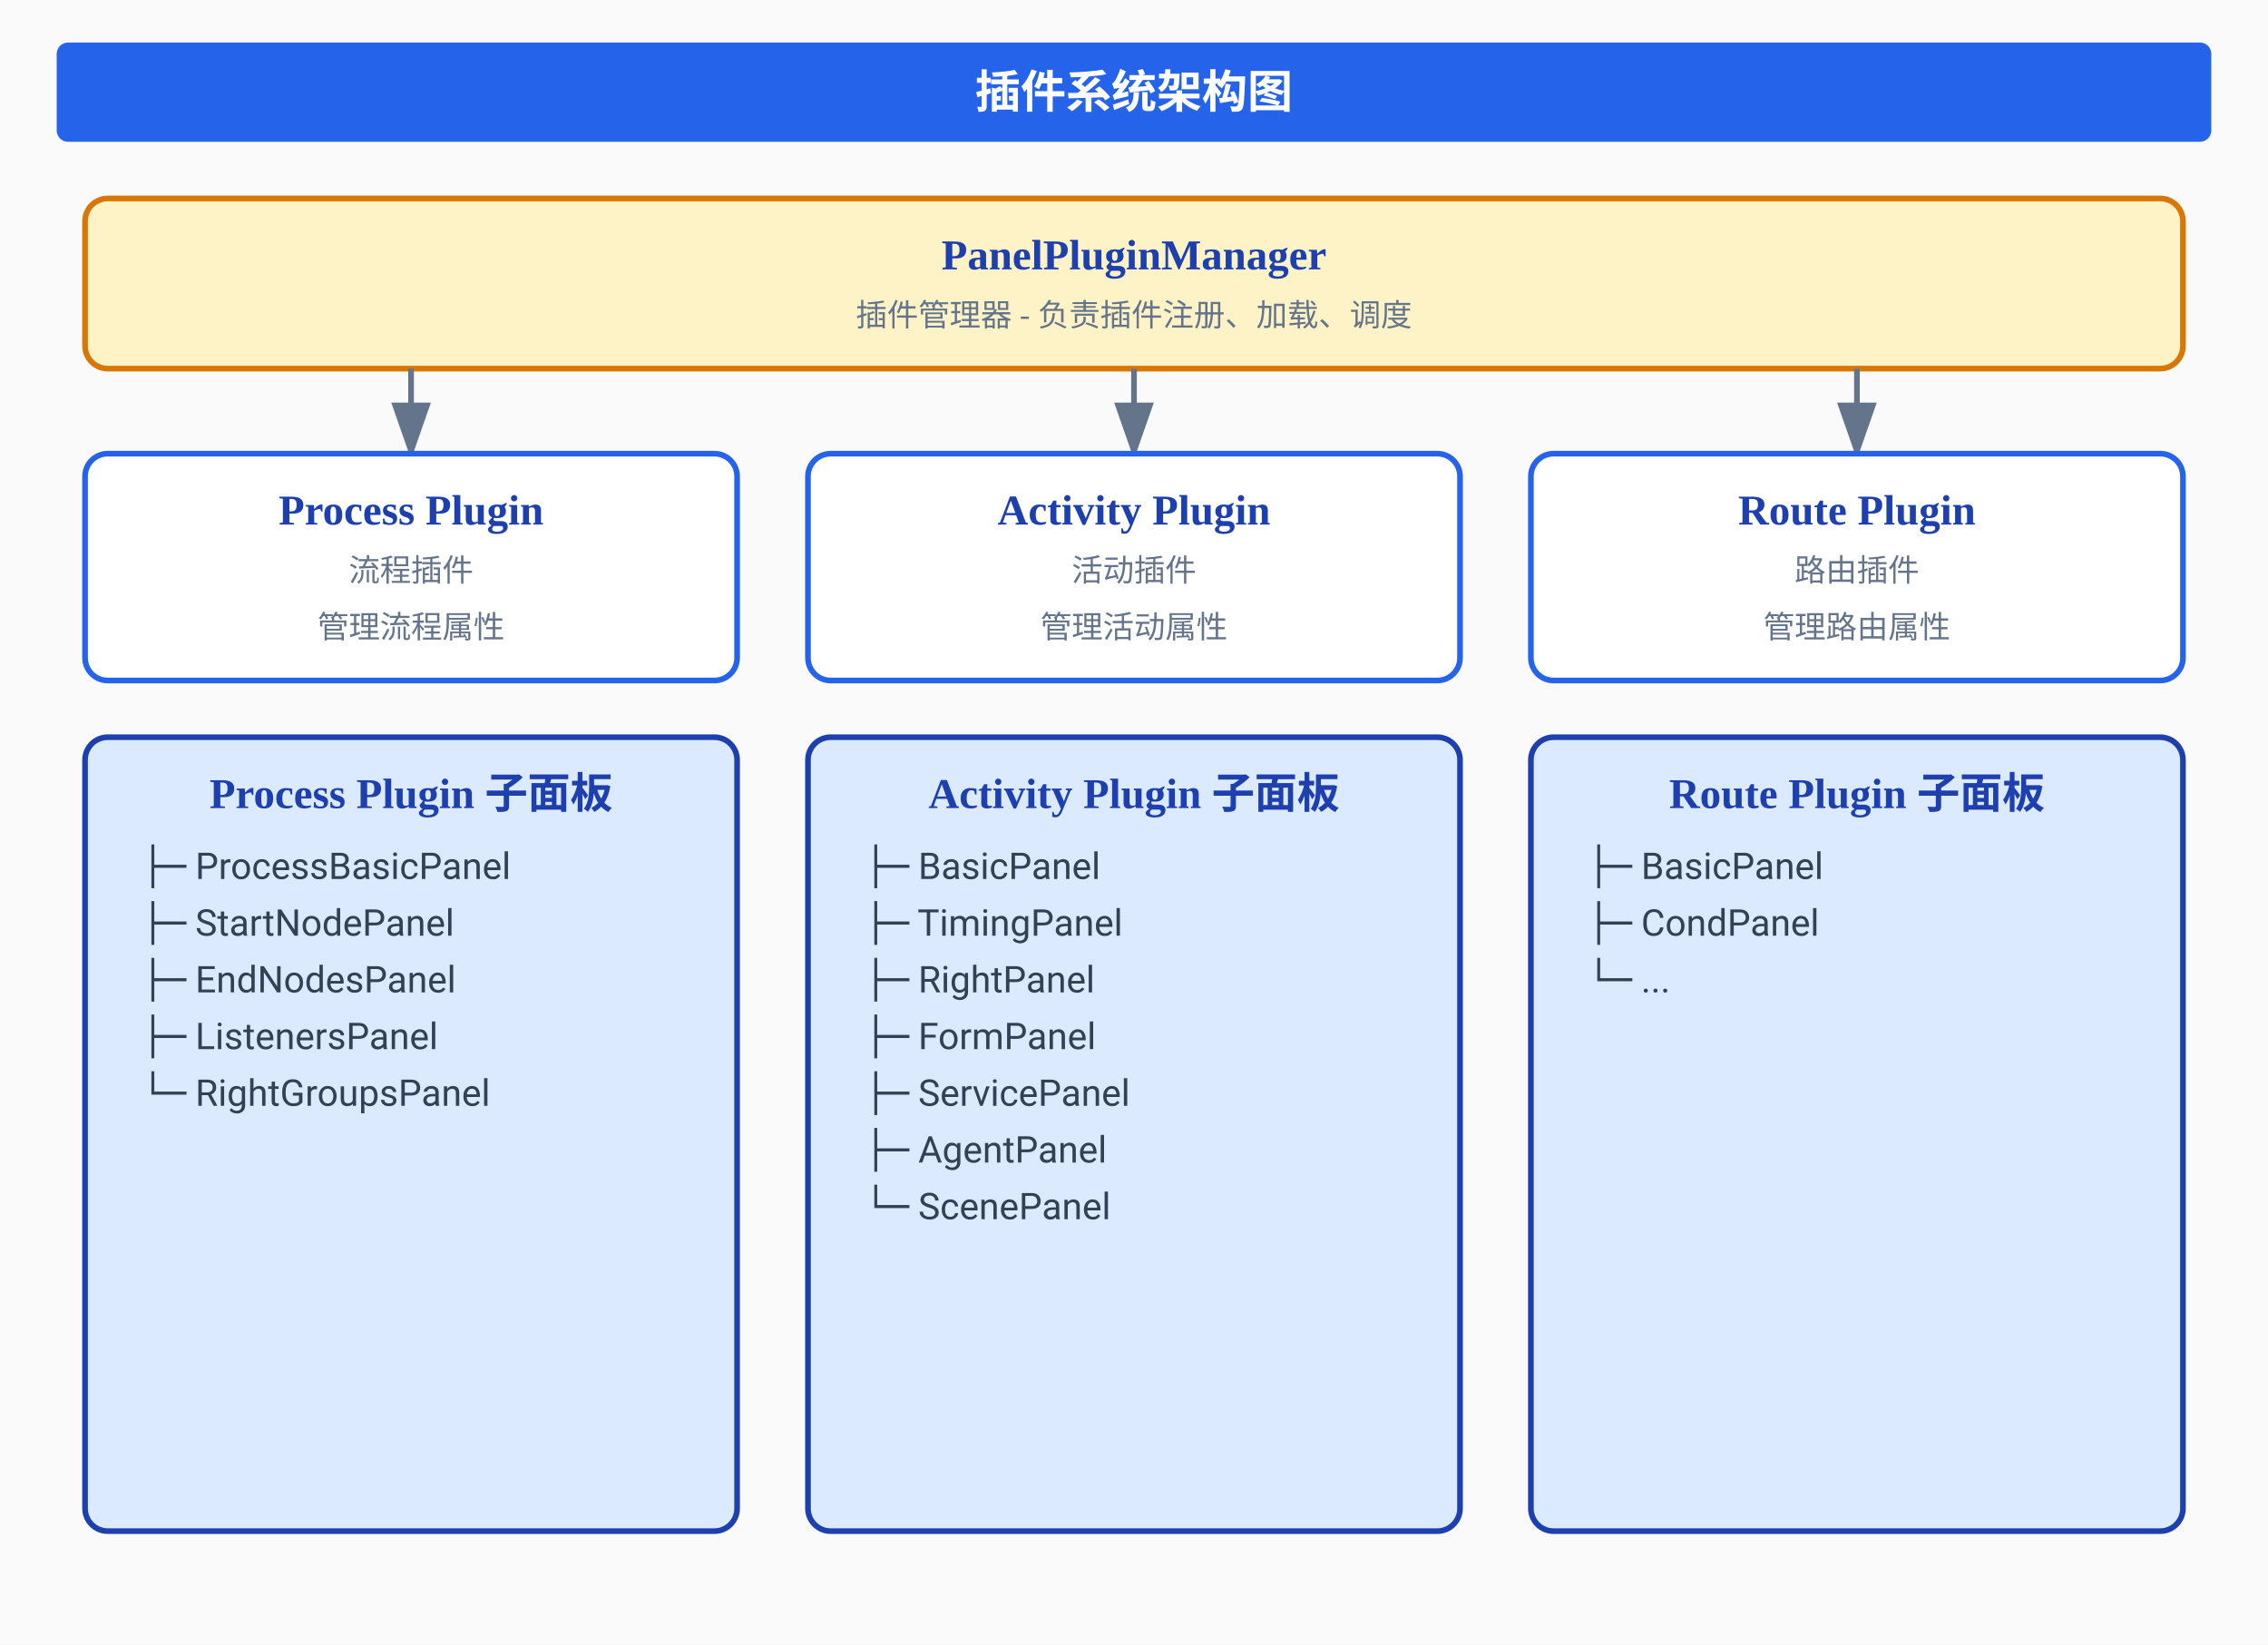
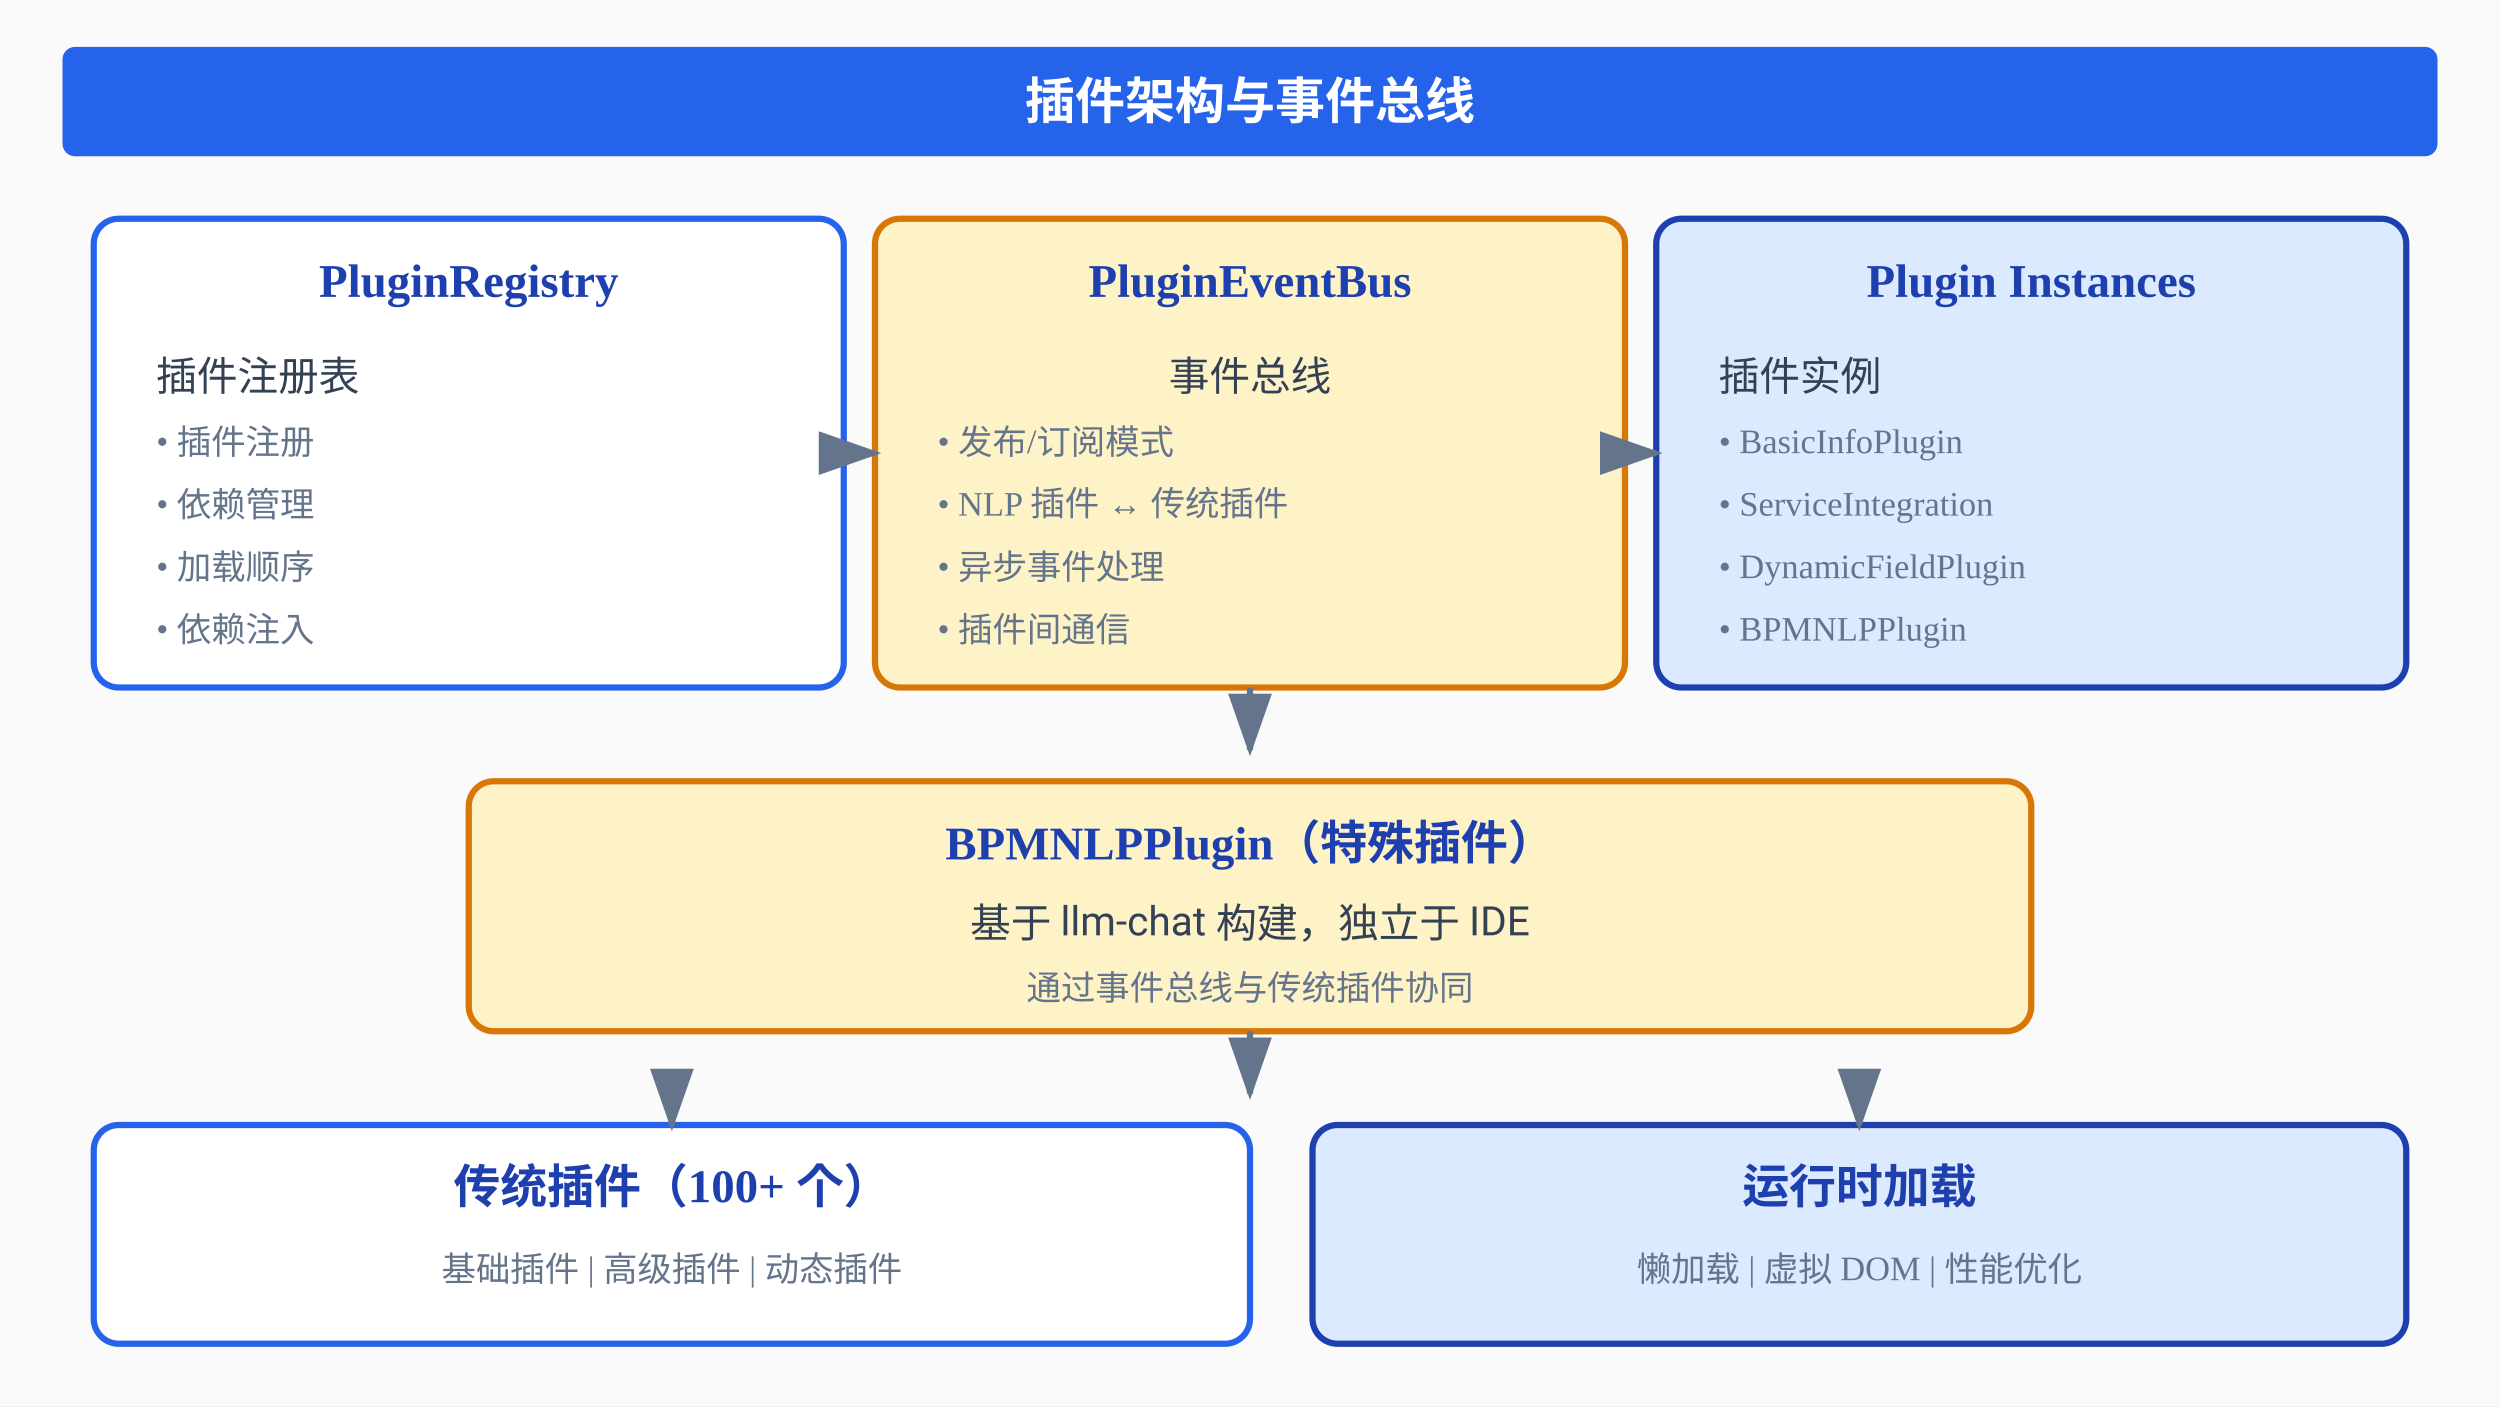
- <svg xmlns="http://www.w3.org/2000/svg" viewBox="0 0 800 580" width="800px" height="580px">
+ <svg xmlns="http://www.w3.org/2000/svg" viewBox="0 0 800 450" width="800px" height="450px">
  <defs>
    <style>
        .bg { fill: #fafafa; }
        .box { fill: #ffffff; stroke: #2563eb; stroke-width: 2; rx: 8; }
        .box-alt { fill: #dbeafe; stroke: #1e40af; stroke-width: 2; rx: 8; }
        .box-highlight { fill: #fef3c7; stroke: #d97706; stroke-width: 2; rx: 8; }
        .title-box { fill: #2563eb; stroke: none; rx: 4; }
        .arrow { fill: none; stroke: #64748b; stroke-width: 2; marker-end: url(#arrowhead); }
        .text { font-family: -apple-system, BlinkMacSystemFont, "Segoe UI", Roboto, sans-serif; font-size: 13px; fill: #334155; }
        .text-title { font-size: 15px; font-weight: bold; fill: #1e40af; }
        .text-header { font-size: 16px; font-weight: bold; fill: #ffffff; }
        .text-small { font-size: 11px; fill: #64748b; }
    </style>
    <marker id="arrowhead" markerWidth="10" markerHeight="7" refX="9" refY="3.5" orient="auto">
      <polygon points="0 0, 10 3.5, 0 7" fill="#64748b" />
    </marker>
  </defs>
-   <rect class="bg" width="100%" height="100%" />
+   <rect class="bg" width="800" height="450" />
  <rect class="title-box" x="20" y="15" width="760" height="35" rx="4" />
-   <text class="text-header" x="400" y="38" text-anchor="middle">插件系统架构图</text>
-   <rect class="box-highlight" x="30" y="70" width="740" height="60" />
-   <text class="text-title" x="400" y="95" text-anchor="middle">PanelPluginManager</text>
-   <text class="text-small" x="400" y="115" text-anchor="middle">插件管理器 - 负责插件注册、加载、调度</text>
-   <line class="arrow" x1="145" y1="130" x2="145" y2="160" />
-   <line class="arrow" x1="400" y1="130" x2="400" y2="160" />
-   <line class="arrow" x1="655" y1="130" x2="655" y2="160" />
-   <rect class="box" x="30" y="160" width="230" height="80" />
-   <text class="text-title" x="145" y="185" text-anchor="middle">Process Plugin</text>
-   <text class="text-small" x="145" y="205" text-anchor="middle">流程插件</text>
-   <text class="text-small" x="145" y="225" text-anchor="middle">管理流程属性</text>
-   <rect class="box" x="285" y="160" width="230" height="80" />
-   <text class="text-title" x="400" y="185" text-anchor="middle">Activity Plugin</text>
-   <text class="text-small" x="400" y="205" text-anchor="middle">活动插件</text>
-   <text class="text-small" x="400" y="225" text-anchor="middle">管理活动属性</text>
-   <rect class="box" x="540" y="160" width="230" height="80" />
-   <text class="text-title" x="655" y="185" text-anchor="middle">Route Plugin</text>
-   <text class="text-small" x="655" y="205" text-anchor="middle">路由插件</text>
-   <text class="text-small" x="655" y="225" text-anchor="middle">管理路由属性</text>
-   <rect class="box-alt" x="30" y="260" width="230" height="280" />
-   <text class="text-title" x="145" y="285" text-anchor="middle">Process Plugin 子面板</text>
-   <text class="text" x="50" y="310">├─ ProcessBasicPanel</text>
-   <text class="text" x="50" y="330">├─ StartNodePanel</text>
-   <text class="text" x="50" y="350">├─ EndNodesPanel</text>
-   <text class="text" x="50" y="370">├─ ListenersPanel</text>
-   <text class="text" x="50" y="390">└─ RightGroupsPanel</text>
-   <rect class="box-alt" x="285" y="260" width="230" height="280" />
-   <text class="text-title" x="400" y="285" text-anchor="middle">Activity Plugin 子面板</text>
-   <text class="text" x="305" y="310">├─ BasicPanel</text>
-   <text class="text" x="305" y="330">├─ TimingPanel</text>
-   <text class="text" x="305" y="350">├─ RightPanel</text>
-   <text class="text" x="305" y="370">├─ FormPanel</text>
-   <text class="text" x="305" y="390">├─ ServicePanel</text>
-   <text class="text" x="305" y="410">├─ AgentPanel</text>
-   <text class="text" x="305" y="430">└─ ScenePanel</text>
-   <rect class="box-alt" x="540" y="260" width="230" height="280" />
-   <text class="text-title" x="655" y="285" text-anchor="middle">Route Plugin 子面板</text>
-   <text class="text" x="560" y="310">├─ BasicPanel</text>
-   <text class="text" x="560" y="330">├─ CondPanel</text>
-   <text class="text" x="560" y="350">└─ ...</text>
+   <text class="text-header" x="400" y="38" text-anchor="middle">插件架构与事件总线</text>
+   <rect class="box" x="30" y="70" width="240" height="150" />
+   <text class="text-title" x="150" y="95" text-anchor="middle">PluginRegistry</text>
+   <text class="text" x="50" y="125">插件注册表</text>
+   <text class="text-small" x="50" y="145">• 插件注册</text>
+   <text class="text-small" x="50" y="165">• 依赖管理</text>
+   <text class="text-small" x="50" y="185">• 加载顺序</text>
+   <text class="text-small" x="50" y="205">• 依赖注入</text>
+   <rect class="box-highlight" x="280" y="70" width="240" height="150" />
+   <text class="text-title" x="400" y="95" text-anchor="middle">PluginEventBus</text>
+   <text class="text" x="400" y="125" text-anchor="middle">事件总线</text>
+   <text class="text-small" x="300" y="145">• 发布/订阅模式</text>
+   <text class="text-small" x="300" y="165">• NLP 插件 ↔ 传统插件</text>
+   <text class="text-small" x="300" y="185">• 异步事件处理</text>
+   <text class="text-small" x="300" y="205">• 插件间通信</text>
+   <rect class="box-alt" x="530" y="70" width="240" height="150" />
+   <text class="text-title" x="650" y="95" text-anchor="middle">Plugin Instances</text>
+   <text class="text" x="550" y="125">插件实例</text>
+   <text class="text-small" x="550" y="145">• BasicInfoPlugin</text>
+   <text class="text-small" x="550" y="165">• ServiceIntegration</text>
+   <text class="text-small" x="550" y="185">• DynamicFieldPlugin</text>
+   <text class="text-small" x="550" y="205">• BPMNLPPlugin</text>
+   <line class="arrow" x1="270" y1="145" x2="280" y2="145" />
+   <line class="arrow" x1="520" y1="145" x2="530" y2="145" />
+   <rect class="box-highlight" x="150" y="250" width="500" height="80" />
+   <text class="text-title" x="400" y="275" text-anchor="middle">BPMNLPPlugin（特殊插件）</text>
+   <text class="text" x="400" y="300" text-anchor="middle">基于 llm-chat 构建，独立于 IDE</text>
+   <text class="text-small" x="400" y="320" text-anchor="middle">通过事件总线与传统插件协同</text>
+   <line class="arrow" x1="400" y1="220" x2="400" y2="240" />
+   <rect class="box" x="30" y="360" width="370" height="70" />
+   <text class="text-title" x="215" y="385" text-anchor="middle">传统插件（100+ 个）</text>
+   <text class="text-small" x="215" y="410" text-anchor="middle">基础插件 | 高级插件 | 动态插件</text>
+   <line class="arrow" x1="215" y1="350" x2="215" y2="360" />
+   <rect class="box-alt" x="420" y="360" width="350" height="70" />
+   <text class="text-title" x="595" y="385" text-anchor="middle">运行时加载</text>
+   <text class="text-small" x="595" y="410" text-anchor="middle">懒加载 | 虚拟 DOM | 性能优化</text>
+   <line class="arrow" x1="595" y1="350" x2="595" y2="360" />
+   <line class="arrow" x1="400" y1="330" x2="400" y2="350" />
</svg>
